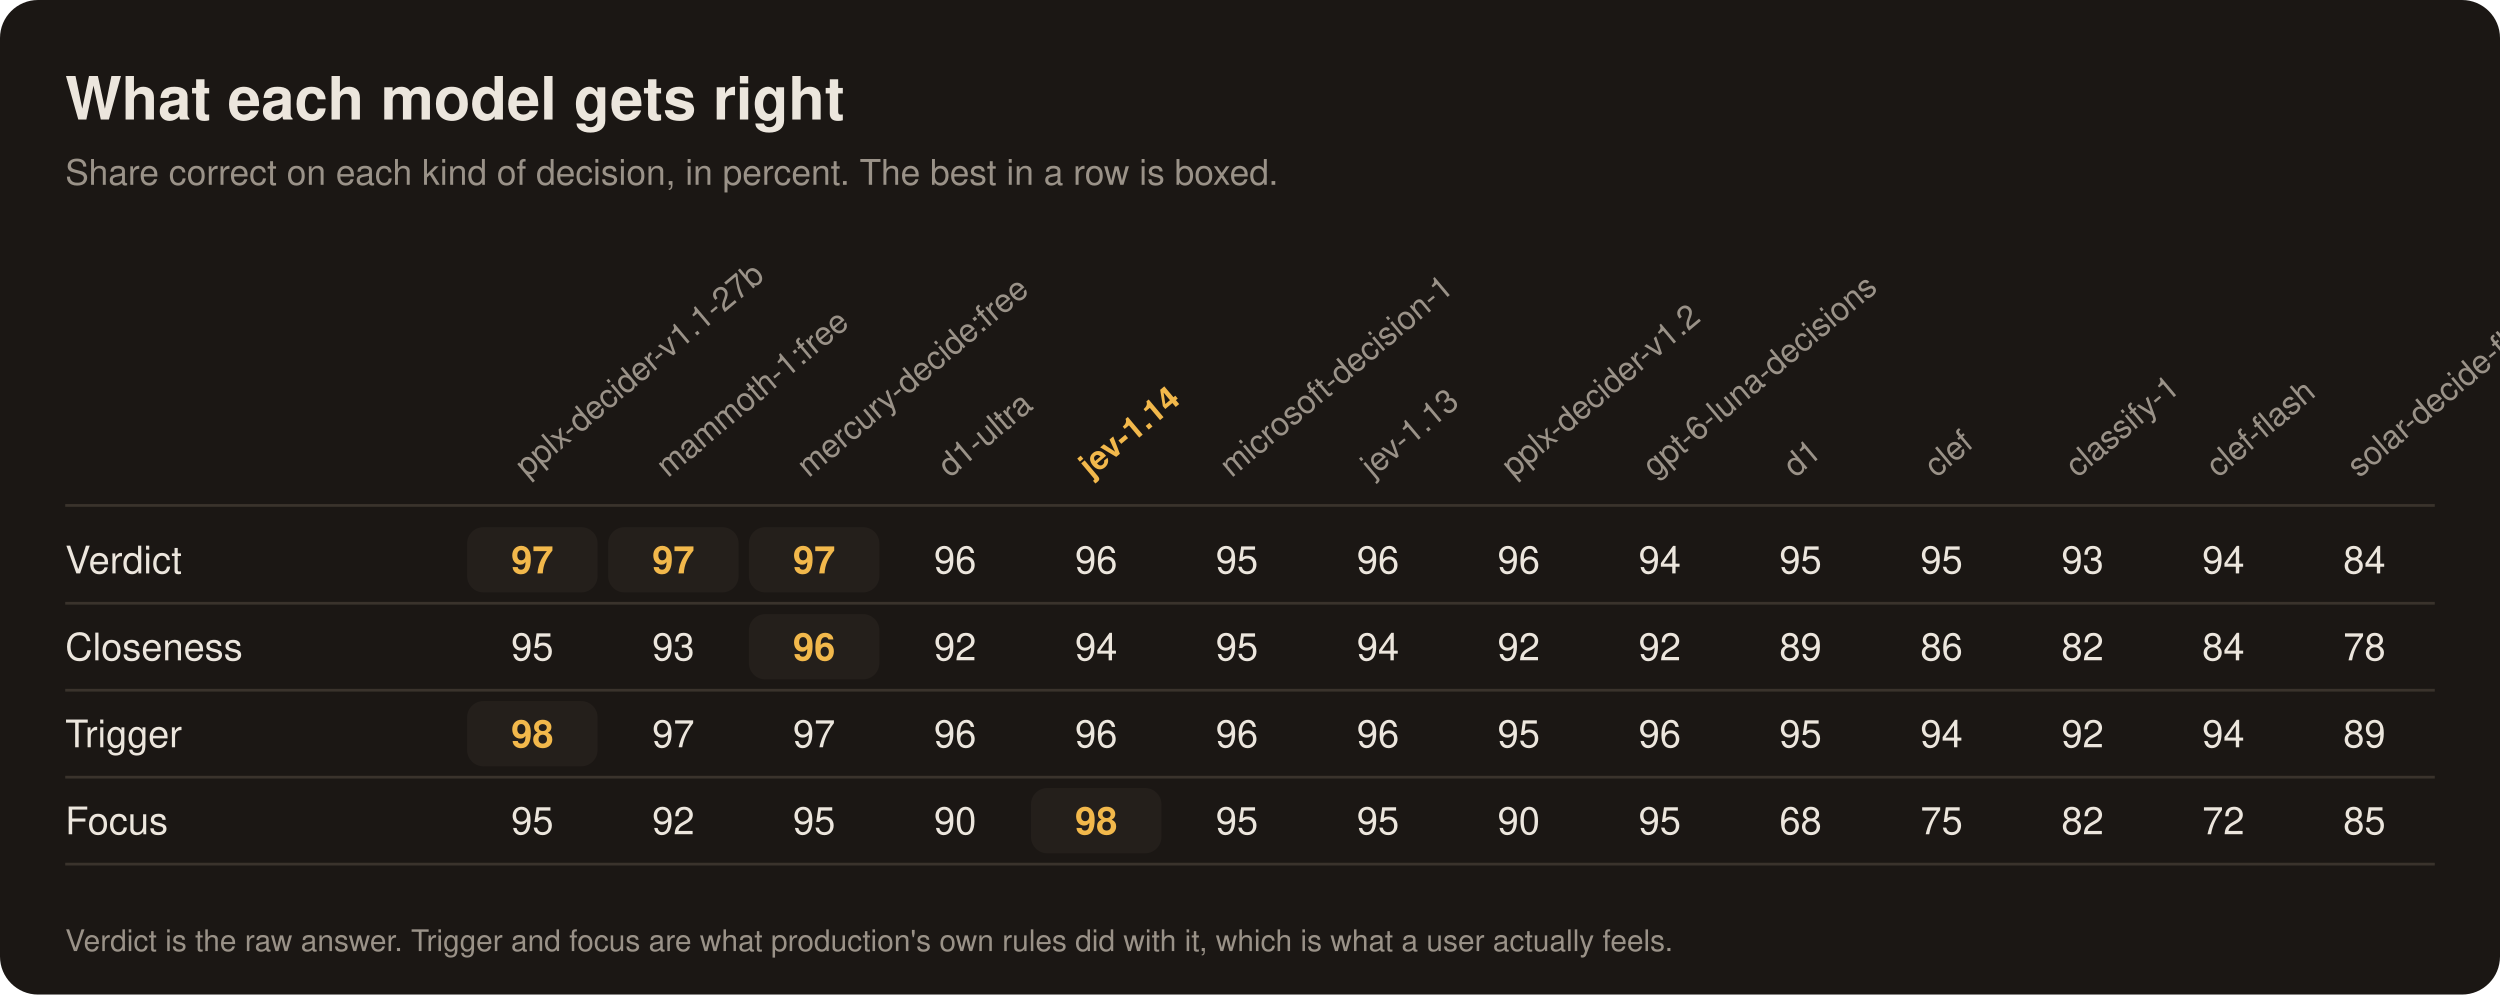
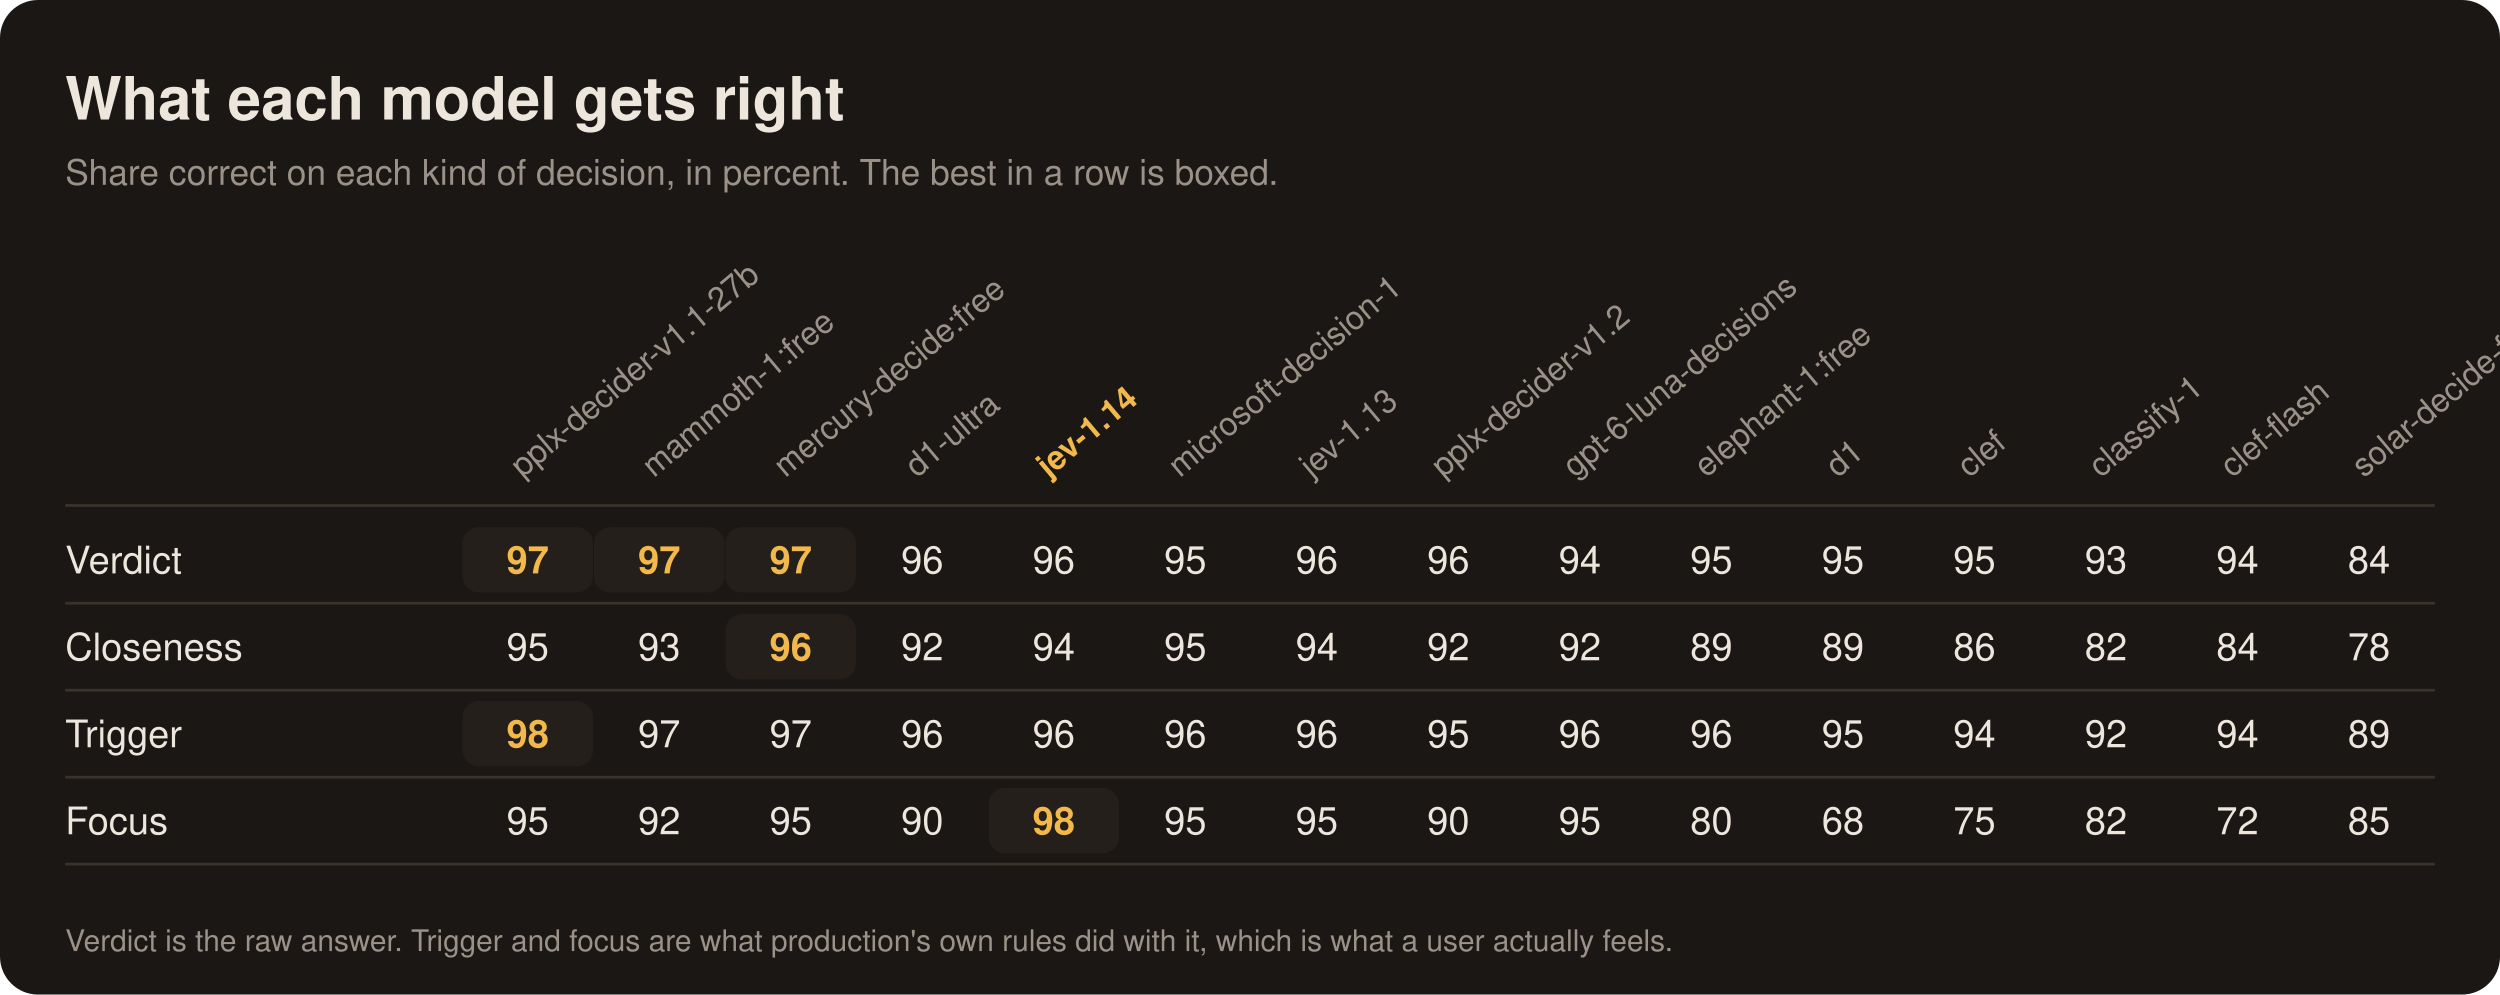
<svg xmlns="http://www.w3.org/2000/svg" viewBox="0 0 920 366" width="920" role="img" aria-label="What each model gets right" font-family="-apple-system,BlinkMacSystemFont,'Segoe UI',Helvetica,Arial,sans-serif">
  <rect width="920" height="366" rx="14" fill="#1b1714" />
  <text x="24.0" y="44.0" font-size="22" font-weight="700" fill="#ece6dd" text-anchor="start">What each model gets right</text>
  <text x="24.0" y="68.0" font-size="13" font-weight="400" fill="#9a9288" text-anchor="start">Share correct on each kind of decision, in percent. The best in a row is boxed.</text>
-   <text transform="translate(193.9 176.0) rotate(-40)" font-size="12" font-weight="500" fill="#9a9288">pplx-decider-v1.1-27b</text>
-   <text transform="translate(245.8 176.0) rotate(-40)" font-size="12" font-weight="500" fill="#9a9288">mammoth-1:free</text>
-   <text transform="translate(297.6 176.0) rotate(-40)" font-size="12" font-weight="500" fill="#9a9288">mercury-decide:free</text>
-   <text transform="translate(349.5 176.0) rotate(-40)" font-size="12" font-weight="500" fill="#9a9288">d1-ultra</text>
-   <text transform="translate(401.4 176.0) rotate(-40)" font-size="12" font-weight="700" fill="#f2b84b">jev-1.14</text>
-   <text transform="translate(453.2 176.0) rotate(-40)" font-size="12" font-weight="500" fill="#9a9288">microsoft-decision-1</text>
-   <text transform="translate(505.1 176.0) rotate(-40)" font-size="12" font-weight="500" fill="#9a9288">jev-1.13</text>
-   <text transform="translate(556.9 176.0) rotate(-40)" font-size="12" font-weight="500" fill="#9a9288">pplx-decider-v1.2</text>
-   <text transform="translate(608.8 176.0) rotate(-40)" font-size="12" font-weight="500" fill="#9a9288">gpt-6-luna-decisions</text>
-   <text transform="translate(660.6 176.0) rotate(-40)" font-size="12" font-weight="500" fill="#9a9288">d1</text>
-   <text transform="translate(712.5 176.0) rotate(-40)" font-size="12" font-weight="500" fill="#9a9288">clef</text>
-   <text transform="translate(764.4 176.0) rotate(-40)" font-size="12" font-weight="500" fill="#9a9288">classify-1</text>
-   <text transform="translate(816.2 176.0) rotate(-40)" font-size="12" font-weight="500" fill="#9a9288">clef-flash</text>
-   <text transform="translate(868.1 176.0) rotate(-40)" font-size="12" font-weight="500" fill="#9a9288">solar-decide-flash</text>
+   <text transform="translate(192.2 176.0) rotate(-40)" font-size="12" font-weight="500" fill="#9a9288">pplx-decider-v1.1-27b</text>
+   <text transform="translate(240.6 176.0) rotate(-40)" font-size="12" font-weight="500" fill="#9a9288">mammoth-1:free</text>
+   <text transform="translate(289.0 176.0) rotate(-40)" font-size="12" font-weight="500" fill="#9a9288">mercury-decide:free</text>
+   <text transform="translate(337.4 176.0) rotate(-40)" font-size="12" font-weight="500" fill="#9a9288">d1-ultra</text>
+   <text transform="translate(385.8 176.0) rotate(-40)" font-size="12" font-weight="700" fill="#f2b84b">jev-1.14</text>
+   <text transform="translate(434.2 176.0) rotate(-40)" font-size="12" font-weight="500" fill="#9a9288">microsoft-decision-1</text>
+   <text transform="translate(482.6 176.0) rotate(-40)" font-size="12" font-weight="500" fill="#9a9288">jev-1.13</text>
+   <text transform="translate(531.0 176.0) rotate(-40)" font-size="12" font-weight="500" fill="#9a9288">pplx-decider-v1.2</text>
+   <text transform="translate(579.4 176.0) rotate(-40)" font-size="12" font-weight="500" fill="#9a9288">gpt-6-luna-decisions</text>
+   <text transform="translate(627.8 176.0) rotate(-40)" font-size="12" font-weight="500" fill="#9a9288">elephant-1:free</text>
+   <text transform="translate(676.2 176.0) rotate(-40)" font-size="12" font-weight="500" fill="#9a9288">d1</text>
+   <text transform="translate(724.6 176.0) rotate(-40)" font-size="12" font-weight="500" fill="#9a9288">clef</text>
+   <text transform="translate(773.0 176.0) rotate(-40)" font-size="12" font-weight="500" fill="#9a9288">classify-1</text>
+   <text transform="translate(821.4 176.0) rotate(-40)" font-size="12" font-weight="500" fill="#9a9288">clef-flash</text>
+   <text transform="translate(869.8 176.0) rotate(-40)" font-size="12" font-weight="500" fill="#9a9288">solar-decide-flash</text>
  <line x1="24.0" y1="186.0" x2="896.0" y2="186.0" stroke="#3a332c" stroke-width="1.0" />
  <text x="24.0" y="211.0" font-size="14" font-weight="500" fill="#ece6dd" text-anchor="start">Verdict</text>
-   <rect x="171.9" y="194.0" width="48.0" height="24.0" rx="6.0" fill="#241f1b" />
-   <text x="195.9" y="211.0" font-size="14" font-weight="700" fill="#f2b84b" text-anchor="middle">97</text>
-   <rect x="223.8" y="194.0" width="48.0" height="24.0" rx="6.0" fill="#241f1b" />
-   <text x="247.8" y="211.0" font-size="14" font-weight="700" fill="#f2b84b" text-anchor="middle">97</text>
-   <rect x="275.6" y="194.0" width="48.0" height="24.0" rx="6.0" fill="#241f1b" />
-   <text x="299.6" y="211.0" font-size="14" font-weight="700" fill="#f2b84b" text-anchor="middle">97</text>
-   <text x="351.5" y="211.0" font-size="14" font-weight="400" fill="#ece6dd" text-anchor="middle">96</text>
-   <text x="403.4" y="211.0" font-size="14" font-weight="400" fill="#ece6dd" text-anchor="middle">96</text>
-   <text x="455.2" y="211.0" font-size="14" font-weight="400" fill="#ece6dd" text-anchor="middle">95</text>
-   <text x="507.1" y="211.0" font-size="14" font-weight="400" fill="#ece6dd" text-anchor="middle">96</text>
-   <text x="558.9" y="211.0" font-size="14" font-weight="400" fill="#ece6dd" text-anchor="middle">96</text>
-   <text x="610.8" y="211.0" font-size="14" font-weight="400" fill="#ece6dd" text-anchor="middle">94</text>
-   <text x="662.6" y="211.0" font-size="14" font-weight="400" fill="#ece6dd" text-anchor="middle">95</text>
-   <text x="714.5" y="211.0" font-size="14" font-weight="400" fill="#ece6dd" text-anchor="middle">95</text>
-   <text x="766.4" y="211.0" font-size="14" font-weight="400" fill="#ece6dd" text-anchor="middle">93</text>
-   <text x="818.2" y="211.0" font-size="14" font-weight="400" fill="#ece6dd" text-anchor="middle">94</text>
-   <text x="870.1" y="211.0" font-size="14" font-weight="400" fill="#ece6dd" text-anchor="middle">84</text>
+   <rect x="170.2" y="194.0" width="48.0" height="24.0" rx="6.0" fill="#241f1b" />
+   <text x="194.2" y="211.0" font-size="14" font-weight="700" fill="#f2b84b" text-anchor="middle">97</text>
+   <rect x="218.6" y="194.0" width="48.0" height="24.0" rx="6.0" fill="#241f1b" />
+   <text x="242.6" y="211.0" font-size="14" font-weight="700" fill="#f2b84b" text-anchor="middle">97</text>
+   <rect x="267.0" y="194.0" width="48.0" height="24.0" rx="6.0" fill="#241f1b" />
+   <text x="291.0" y="211.0" font-size="14" font-weight="700" fill="#f2b84b" text-anchor="middle">97</text>
+   <text x="339.4" y="211.0" font-size="14" font-weight="400" fill="#ece6dd" text-anchor="middle">96</text>
+   <text x="387.8" y="211.0" font-size="14" font-weight="400" fill="#ece6dd" text-anchor="middle">96</text>
+   <text x="436.2" y="211.0" font-size="14" font-weight="400" fill="#ece6dd" text-anchor="middle">95</text>
+   <text x="484.6" y="211.0" font-size="14" font-weight="400" fill="#ece6dd" text-anchor="middle">96</text>
+   <text x="533.0" y="211.0" font-size="14" font-weight="400" fill="#ece6dd" text-anchor="middle">96</text>
+   <text x="581.4" y="211.0" font-size="14" font-weight="400" fill="#ece6dd" text-anchor="middle">94</text>
+   <text x="629.8" y="211.0" font-size="14" font-weight="400" fill="#ece6dd" text-anchor="middle">95</text>
+   <text x="678.2" y="211.0" font-size="14" font-weight="400" fill="#ece6dd" text-anchor="middle">95</text>
+   <text x="726.6" y="211.0" font-size="14" font-weight="400" fill="#ece6dd" text-anchor="middle">95</text>
+   <text x="775.0" y="211.0" font-size="14" font-weight="400" fill="#ece6dd" text-anchor="middle">93</text>
+   <text x="823.4" y="211.0" font-size="14" font-weight="400" fill="#ece6dd" text-anchor="middle">94</text>
+   <text x="871.8" y="211.0" font-size="14" font-weight="400" fill="#ece6dd" text-anchor="middle">84</text>
  <line x1="24.0" y1="222.0" x2="896.0" y2="222.0" stroke="#3a332c" stroke-width="1.0" />
  <text x="24.0" y="243.0" font-size="14" font-weight="500" fill="#ece6dd" text-anchor="start">Closeness</text>
-   <text x="195.9" y="243.0" font-size="14" font-weight="400" fill="#ece6dd" text-anchor="middle">95</text>
-   <text x="247.8" y="243.0" font-size="14" font-weight="400" fill="#ece6dd" text-anchor="middle">93</text>
-   <rect x="275.6" y="226.0" width="48.0" height="24.0" rx="6.0" fill="#241f1b" />
-   <text x="299.6" y="243.0" font-size="14" font-weight="700" fill="#f2b84b" text-anchor="middle">96</text>
-   <text x="351.5" y="243.0" font-size="14" font-weight="400" fill="#ece6dd" text-anchor="middle">92</text>
-   <text x="403.4" y="243.0" font-size="14" font-weight="400" fill="#ece6dd" text-anchor="middle">94</text>
-   <text x="455.2" y="243.0" font-size="14" font-weight="400" fill="#ece6dd" text-anchor="middle">95</text>
-   <text x="507.1" y="243.0" font-size="14" font-weight="400" fill="#ece6dd" text-anchor="middle">94</text>
-   <text x="558.9" y="243.0" font-size="14" font-weight="400" fill="#ece6dd" text-anchor="middle">92</text>
-   <text x="610.8" y="243.0" font-size="14" font-weight="400" fill="#ece6dd" text-anchor="middle">92</text>
-   <text x="662.6" y="243.0" font-size="14" font-weight="400" fill="#ece6dd" text-anchor="middle">89</text>
-   <text x="714.5" y="243.0" font-size="14" font-weight="400" fill="#ece6dd" text-anchor="middle">86</text>
-   <text x="766.4" y="243.0" font-size="14" font-weight="400" fill="#ece6dd" text-anchor="middle">82</text>
-   <text x="818.2" y="243.0" font-size="14" font-weight="400" fill="#ece6dd" text-anchor="middle">84</text>
-   <text x="870.1" y="243.0" font-size="14" font-weight="400" fill="#ece6dd" text-anchor="middle">78</text>
+   <text x="194.2" y="243.0" font-size="14" font-weight="400" fill="#ece6dd" text-anchor="middle">95</text>
+   <text x="242.6" y="243.0" font-size="14" font-weight="400" fill="#ece6dd" text-anchor="middle">93</text>
+   <rect x="267.0" y="226.0" width="48.0" height="24.0" rx="6.0" fill="#241f1b" />
+   <text x="291.0" y="243.0" font-size="14" font-weight="700" fill="#f2b84b" text-anchor="middle">96</text>
+   <text x="339.4" y="243.0" font-size="14" font-weight="400" fill="#ece6dd" text-anchor="middle">92</text>
+   <text x="387.8" y="243.0" font-size="14" font-weight="400" fill="#ece6dd" text-anchor="middle">94</text>
+   <text x="436.2" y="243.0" font-size="14" font-weight="400" fill="#ece6dd" text-anchor="middle">95</text>
+   <text x="484.6" y="243.0" font-size="14" font-weight="400" fill="#ece6dd" text-anchor="middle">94</text>
+   <text x="533.0" y="243.0" font-size="14" font-weight="400" fill="#ece6dd" text-anchor="middle">92</text>
+   <text x="581.4" y="243.0" font-size="14" font-weight="400" fill="#ece6dd" text-anchor="middle">92</text>
+   <text x="629.8" y="243.0" font-size="14" font-weight="400" fill="#ece6dd" text-anchor="middle">89</text>
+   <text x="678.2" y="243.0" font-size="14" font-weight="400" fill="#ece6dd" text-anchor="middle">89</text>
+   <text x="726.6" y="243.0" font-size="14" font-weight="400" fill="#ece6dd" text-anchor="middle">86</text>
+   <text x="775.0" y="243.0" font-size="14" font-weight="400" fill="#ece6dd" text-anchor="middle">82</text>
+   <text x="823.4" y="243.0" font-size="14" font-weight="400" fill="#ece6dd" text-anchor="middle">84</text>
+   <text x="871.8" y="243.0" font-size="14" font-weight="400" fill="#ece6dd" text-anchor="middle">78</text>
  <line x1="24.0" y1="254.0" x2="896.0" y2="254.0" stroke="#3a332c" stroke-width="1.0" />
  <text x="24.0" y="275.0" font-size="14" font-weight="500" fill="#ece6dd" text-anchor="start">Trigger</text>
-   <rect x="171.9" y="258.0" width="48.0" height="24.0" rx="6.0" fill="#241f1b" />
-   <text x="195.9" y="275.0" font-size="14" font-weight="700" fill="#f2b84b" text-anchor="middle">98</text>
-   <text x="247.8" y="275.0" font-size="14" font-weight="400" fill="#ece6dd" text-anchor="middle">97</text>
-   <text x="299.6" y="275.0" font-size="14" font-weight="400" fill="#ece6dd" text-anchor="middle">97</text>
-   <text x="351.5" y="275.0" font-size="14" font-weight="400" fill="#ece6dd" text-anchor="middle">96</text>
-   <text x="403.4" y="275.0" font-size="14" font-weight="400" fill="#ece6dd" text-anchor="middle">96</text>
-   <text x="455.2" y="275.0" font-size="14" font-weight="400" fill="#ece6dd" text-anchor="middle">96</text>
-   <text x="507.1" y="275.0" font-size="14" font-weight="400" fill="#ece6dd" text-anchor="middle">96</text>
-   <text x="558.9" y="275.0" font-size="14" font-weight="400" fill="#ece6dd" text-anchor="middle">95</text>
-   <text x="610.8" y="275.0" font-size="14" font-weight="400" fill="#ece6dd" text-anchor="middle">96</text>
-   <text x="662.6" y="275.0" font-size="14" font-weight="400" fill="#ece6dd" text-anchor="middle">95</text>
-   <text x="714.5" y="275.0" font-size="14" font-weight="400" fill="#ece6dd" text-anchor="middle">94</text>
-   <text x="766.4" y="275.0" font-size="14" font-weight="400" fill="#ece6dd" text-anchor="middle">92</text>
-   <text x="818.2" y="275.0" font-size="14" font-weight="400" fill="#ece6dd" text-anchor="middle">94</text>
-   <text x="870.1" y="275.0" font-size="14" font-weight="400" fill="#ece6dd" text-anchor="middle">89</text>
+   <rect x="170.2" y="258.0" width="48.0" height="24.0" rx="6.0" fill="#241f1b" />
+   <text x="194.2" y="275.0" font-size="14" font-weight="700" fill="#f2b84b" text-anchor="middle">98</text>
+   <text x="242.6" y="275.0" font-size="14" font-weight="400" fill="#ece6dd" text-anchor="middle">97</text>
+   <text x="291.0" y="275.0" font-size="14" font-weight="400" fill="#ece6dd" text-anchor="middle">97</text>
+   <text x="339.4" y="275.0" font-size="14" font-weight="400" fill="#ece6dd" text-anchor="middle">96</text>
+   <text x="387.8" y="275.0" font-size="14" font-weight="400" fill="#ece6dd" text-anchor="middle">96</text>
+   <text x="436.2" y="275.0" font-size="14" font-weight="400" fill="#ece6dd" text-anchor="middle">96</text>
+   <text x="484.6" y="275.0" font-size="14" font-weight="400" fill="#ece6dd" text-anchor="middle">96</text>
+   <text x="533.0" y="275.0" font-size="14" font-weight="400" fill="#ece6dd" text-anchor="middle">95</text>
+   <text x="581.4" y="275.0" font-size="14" font-weight="400" fill="#ece6dd" text-anchor="middle">96</text>
+   <text x="629.8" y="275.0" font-size="14" font-weight="400" fill="#ece6dd" text-anchor="middle">96</text>
+   <text x="678.2" y="275.0" font-size="14" font-weight="400" fill="#ece6dd" text-anchor="middle">95</text>
+   <text x="726.6" y="275.0" font-size="14" font-weight="400" fill="#ece6dd" text-anchor="middle">94</text>
+   <text x="775.0" y="275.0" font-size="14" font-weight="400" fill="#ece6dd" text-anchor="middle">92</text>
+   <text x="823.4" y="275.0" font-size="14" font-weight="400" fill="#ece6dd" text-anchor="middle">94</text>
+   <text x="871.8" y="275.0" font-size="14" font-weight="400" fill="#ece6dd" text-anchor="middle">89</text>
  <line x1="24.0" y1="286.0" x2="896.0" y2="286.0" stroke="#3a332c" stroke-width="1.0" />
  <text x="24.0" y="307.0" font-size="14" font-weight="500" fill="#ece6dd" text-anchor="start">Focus</text>
-   <text x="195.9" y="307.0" font-size="14" font-weight="400" fill="#ece6dd" text-anchor="middle">95</text>
-   <text x="247.8" y="307.0" font-size="14" font-weight="400" fill="#ece6dd" text-anchor="middle">92</text>
-   <text x="299.6" y="307.0" font-size="14" font-weight="400" fill="#ece6dd" text-anchor="middle">95</text>
-   <text x="351.5" y="307.0" font-size="14" font-weight="400" fill="#ece6dd" text-anchor="middle">90</text>
-   <rect x="379.4" y="290.0" width="48.0" height="24.0" rx="6.0" fill="#241f1b" />
-   <text x="403.4" y="307.0" font-size="14" font-weight="700" fill="#f2b84b" text-anchor="middle">98</text>
-   <text x="455.2" y="307.0" font-size="14" font-weight="400" fill="#ece6dd" text-anchor="middle">95</text>
-   <text x="507.1" y="307.0" font-size="14" font-weight="400" fill="#ece6dd" text-anchor="middle">95</text>
-   <text x="558.9" y="307.0" font-size="14" font-weight="400" fill="#ece6dd" text-anchor="middle">90</text>
-   <text x="610.8" y="307.0" font-size="14" font-weight="400" fill="#ece6dd" text-anchor="middle">95</text>
-   <text x="662.6" y="307.0" font-size="14" font-weight="400" fill="#ece6dd" text-anchor="middle">68</text>
-   <text x="714.5" y="307.0" font-size="14" font-weight="400" fill="#ece6dd" text-anchor="middle">75</text>
-   <text x="766.4" y="307.0" font-size="14" font-weight="400" fill="#ece6dd" text-anchor="middle">82</text>
-   <text x="818.2" y="307.0" font-size="14" font-weight="400" fill="#ece6dd" text-anchor="middle">72</text>
-   <text x="870.1" y="307.0" font-size="14" font-weight="400" fill="#ece6dd" text-anchor="middle">85</text>
+   <text x="194.2" y="307.0" font-size="14" font-weight="400" fill="#ece6dd" text-anchor="middle">95</text>
+   <text x="242.6" y="307.0" font-size="14" font-weight="400" fill="#ece6dd" text-anchor="middle">92</text>
+   <text x="291.0" y="307.0" font-size="14" font-weight="400" fill="#ece6dd" text-anchor="middle">95</text>
+   <text x="339.4" y="307.0" font-size="14" font-weight="400" fill="#ece6dd" text-anchor="middle">90</text>
+   <rect x="363.8" y="290.0" width="48.0" height="24.0" rx="6.0" fill="#241f1b" />
+   <text x="387.8" y="307.0" font-size="14" font-weight="700" fill="#f2b84b" text-anchor="middle">98</text>
+   <text x="436.2" y="307.0" font-size="14" font-weight="400" fill="#ece6dd" text-anchor="middle">95</text>
+   <text x="484.6" y="307.0" font-size="14" font-weight="400" fill="#ece6dd" text-anchor="middle">95</text>
+   <text x="533.0" y="307.0" font-size="14" font-weight="400" fill="#ece6dd" text-anchor="middle">90</text>
+   <text x="581.4" y="307.0" font-size="14" font-weight="400" fill="#ece6dd" text-anchor="middle">95</text>
+   <text x="629.8" y="307.0" font-size="14" font-weight="400" fill="#ece6dd" text-anchor="middle">80</text>
+   <text x="678.2" y="307.0" font-size="14" font-weight="400" fill="#ece6dd" text-anchor="middle">68</text>
+   <text x="726.6" y="307.0" font-size="14" font-weight="400" fill="#ece6dd" text-anchor="middle">75</text>
+   <text x="775.0" y="307.0" font-size="14" font-weight="400" fill="#ece6dd" text-anchor="middle">82</text>
+   <text x="823.4" y="307.0" font-size="14" font-weight="400" fill="#ece6dd" text-anchor="middle">72</text>
+   <text x="871.8" y="307.0" font-size="14" font-weight="400" fill="#ece6dd" text-anchor="middle">85</text>
  <line x1="24.0" y1="318.0" x2="896.0" y2="318.0" stroke="#3a332c" stroke-width="1.0" />
  <text x="24.0" y="350.0" font-size="11" font-weight="400" fill="#9a9288" text-anchor="start">Verdict is the raw answer. Trigger and focus are what production's own rules did with it, which is what a user actually feels.</text>
</svg>
